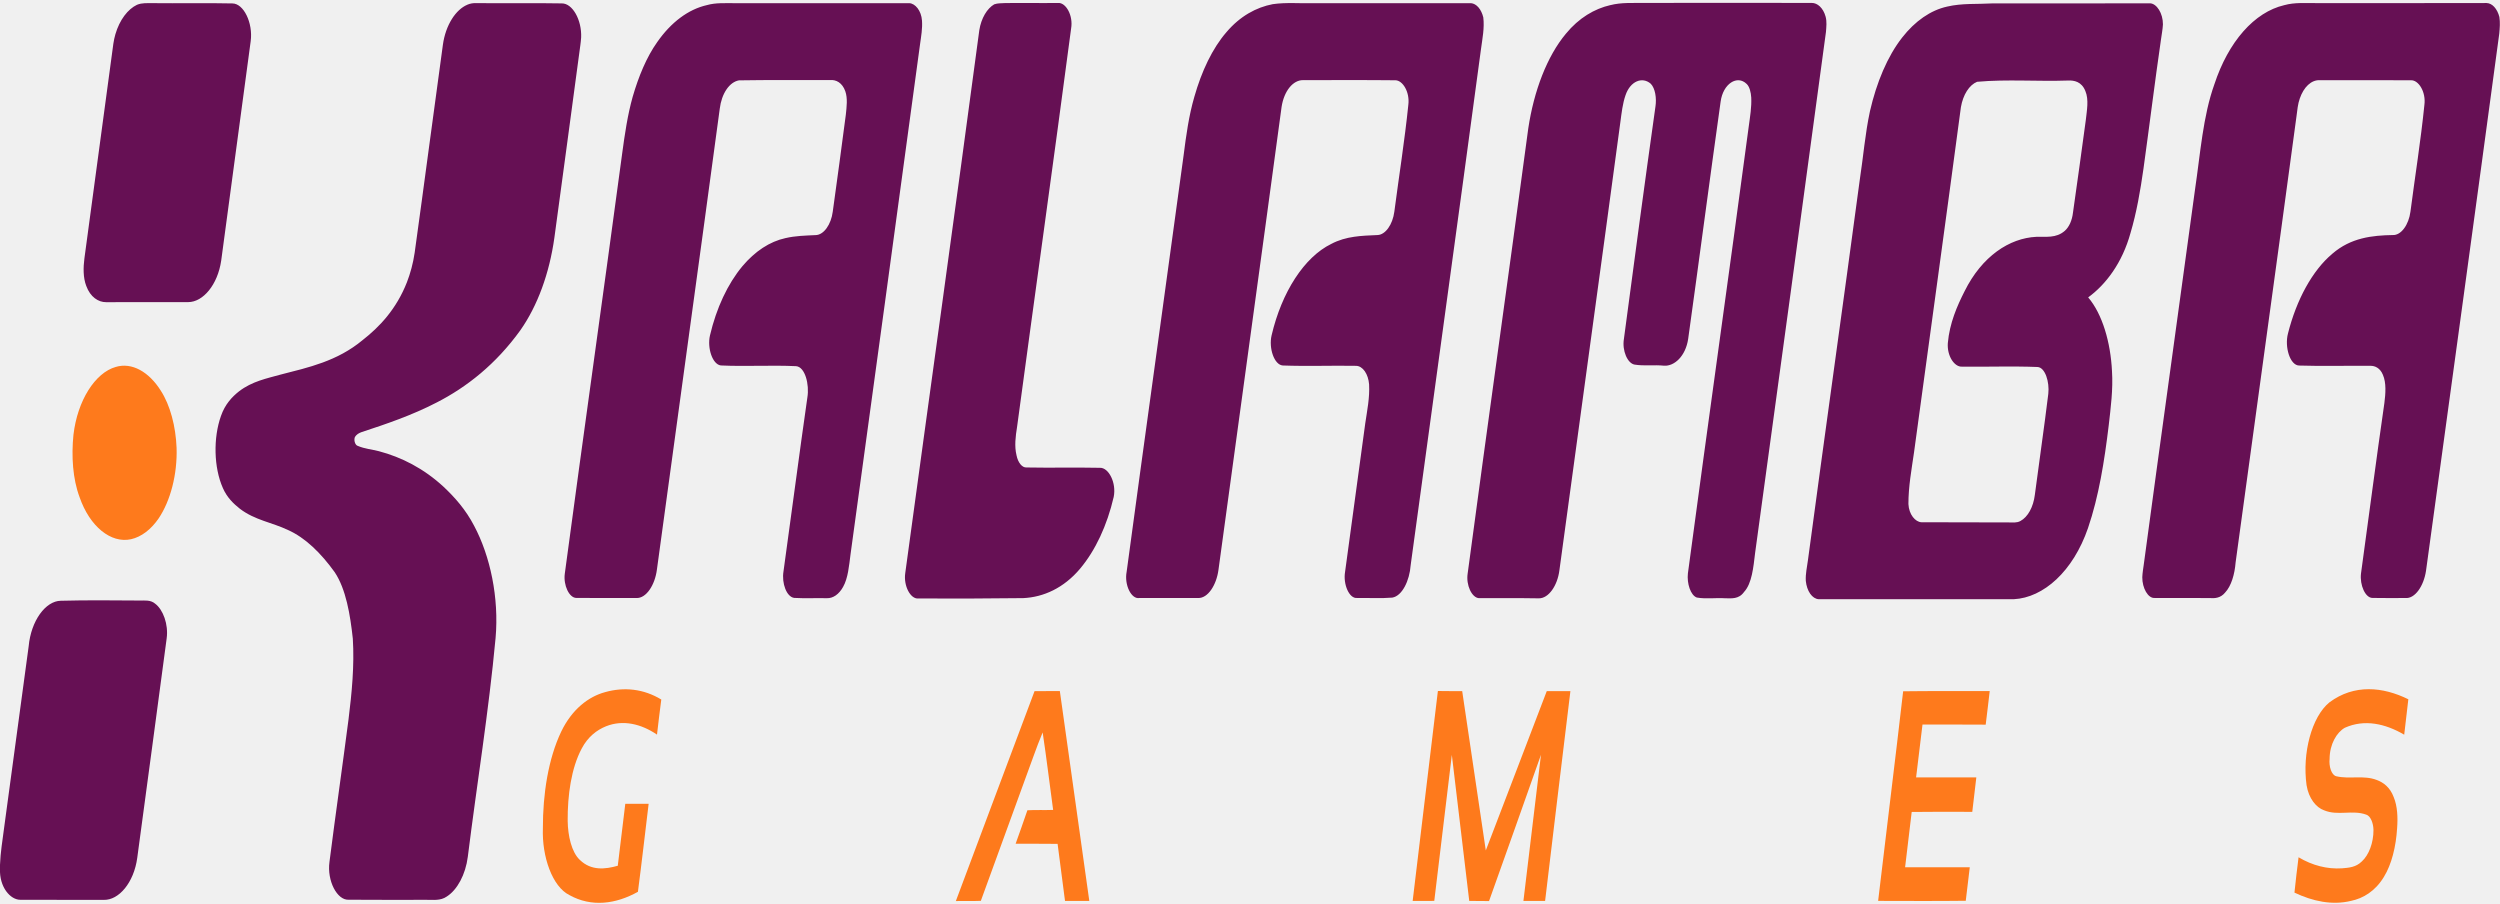
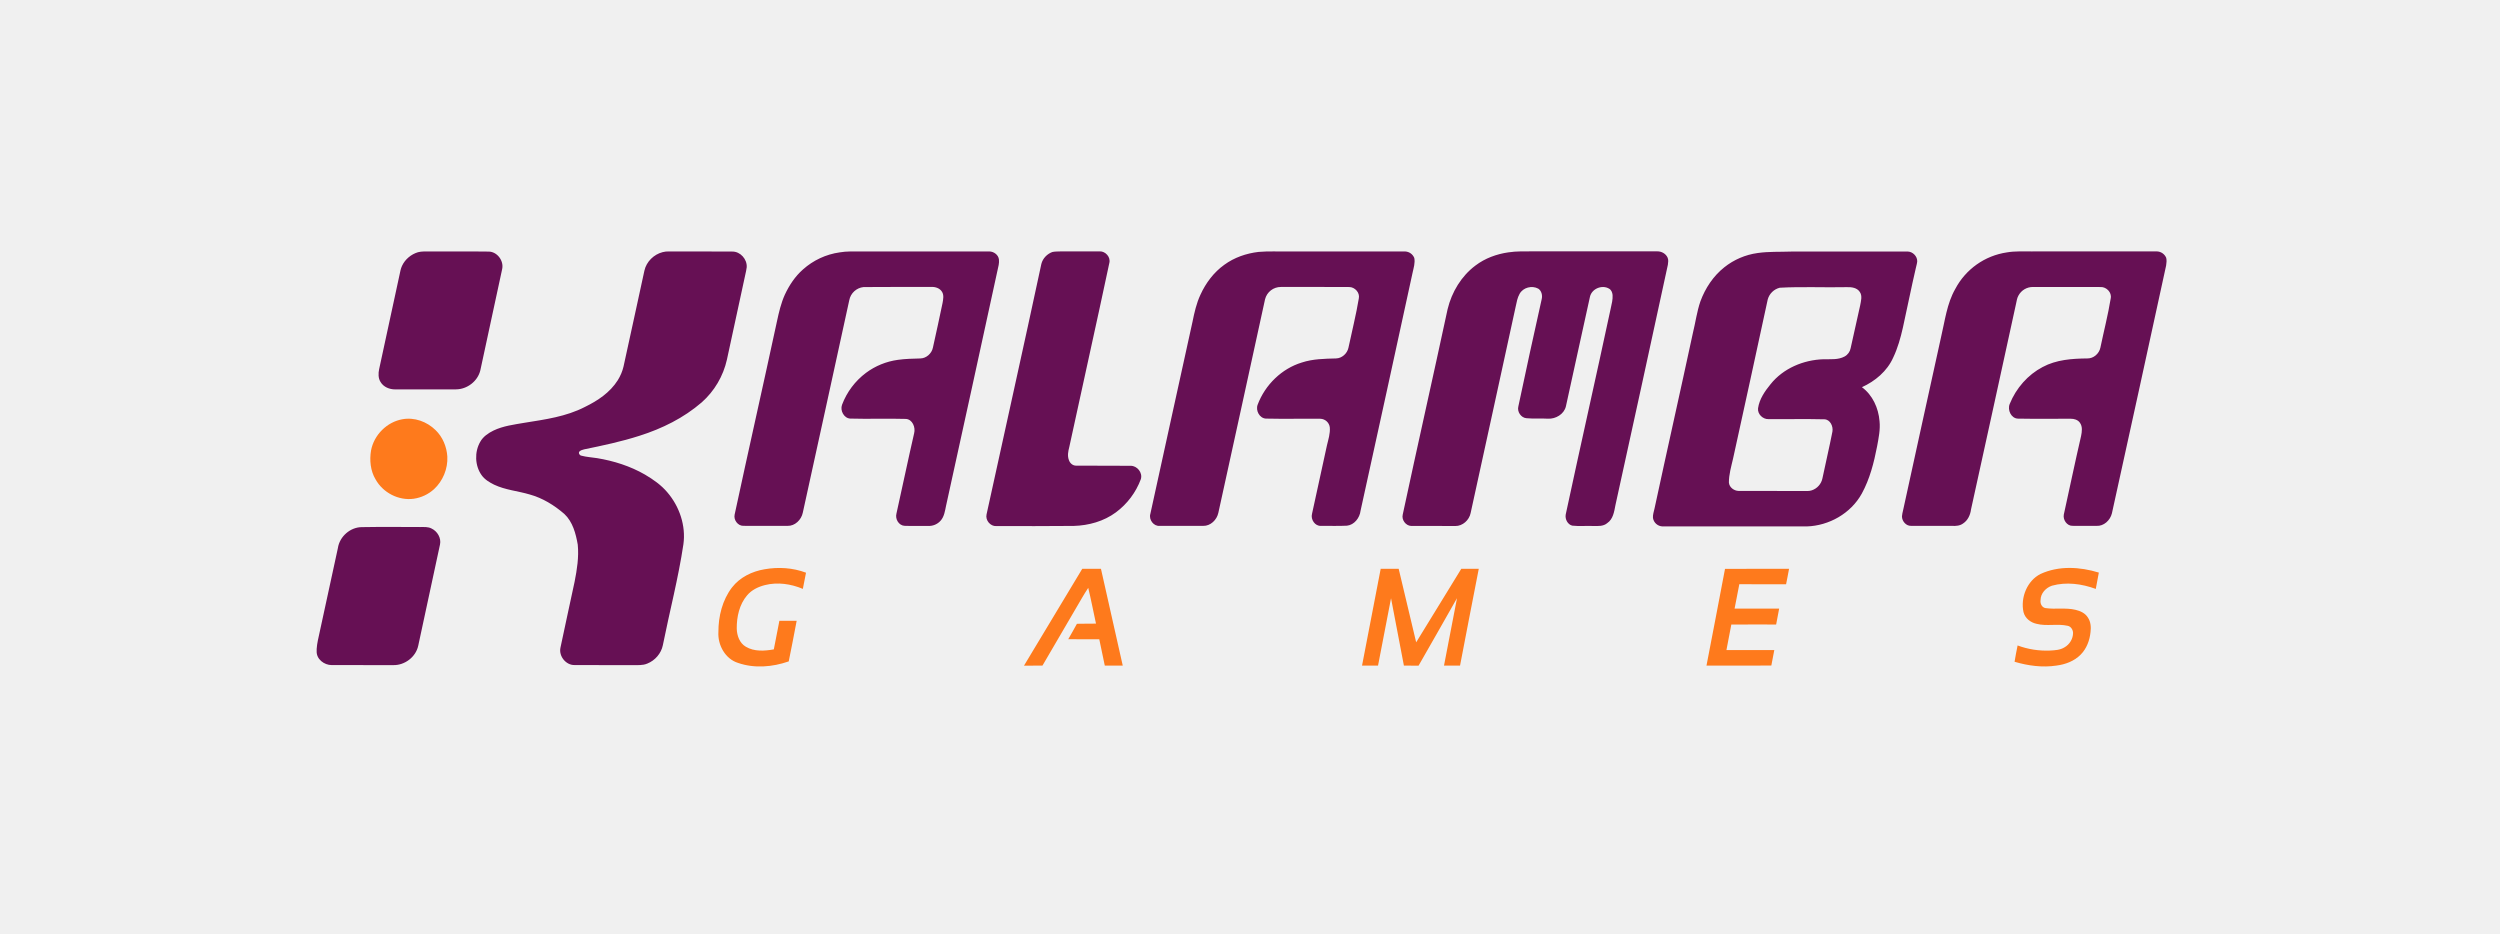
- <svg xmlns="http://www.w3.org/2000/svg" width="155" height="56" viewBox="0 0 155 56" fill="none">
-   <mask id="mask0_3_1210" style="mask-type:luminance" maskUnits="userSpaceOnUse" x="0" y="0" width="155" height="56">
-     <path d="M0 0H155V56H0V0Z" fill="white" />
-   </mask>
-   <g mask="url(#mask0_3_1210)">
-     <path d="M3.776 37.247C5.407 37.202 7.041 37.224 8.672 37.233C8.993 37.238 9.334 37.182 9.628 37.435C10.107 37.8 10.453 38.703 10.333 39.585C9.733 44.121 9.118 48.651 8.51 53.182C8.303 54.725 7.367 55.819 6.435 55.792C4.71 55.785 2.986 55.796 1.26 55.787C0.633 55.787 -0.045 54.992 2.26171e-05 53.863V53.617C0.029 52.848 0.154 52.105 0.251 51.354C0.764 47.591 1.271 43.828 1.778 40.065C1.923 38.49 2.825 37.256 3.774 37.247H3.776ZM141.611 0.323C142.291 0.132 142.983 0.202 143.668 0.193C147.166 0.193 150.663 0.197 154.161 0.188C154.333 0.19 154.501 0.273 154.643 0.427C154.786 0.582 154.897 0.8 154.962 1.055C155.014 1.391 154.986 1.741 154.955 2.079C153.46 13.189 151.931 24.288 150.413 35.388C150.272 36.333 149.729 37.135 149.125 37.077C148.45 37.077 147.772 37.086 147.095 37.072C146.647 37.072 146.299 36.272 146.381 35.562C146.866 32.041 147.323 28.511 147.83 24.998C147.904 24.418 147.962 23.735 147.736 23.229C147.563 22.812 147.243 22.673 146.955 22.68C145.486 22.667 144.016 22.712 142.547 22.664C141.976 22.651 141.637 21.504 141.853 20.682C142.385 18.57 143.371 16.769 144.604 15.732C145.757 14.735 147.082 14.594 148.357 14.573C148.867 14.594 149.342 13.942 149.448 13.12C149.734 10.918 150.086 8.734 150.312 6.507C150.421 5.694 149.944 4.946 149.47 4.977C147.582 4.962 145.694 4.977 143.807 4.971C143.558 4.964 143.313 5.066 143.098 5.266C142.884 5.466 142.707 5.757 142.587 6.106C142.465 6.442 142.431 6.841 142.381 7.22C141.142 16.442 139.859 25.65 138.608 34.87C138.549 35.609 138.34 36.337 137.95 36.747C137.682 37.07 137.343 37.106 137.024 37.079C135.882 37.072 134.74 37.079 133.599 37.074C133.181 37.115 132.815 36.461 132.822 35.784C132.834 35.515 132.878 35.255 132.915 34.993C133.958 27.225 135.044 19.475 136.097 11.709C136.422 9.518 136.584 7.197 137.292 5.224C137.722 3.92 138.336 2.797 139.087 1.945C139.837 1.094 140.702 0.538 141.611 0.323ZM122.581 5.071C122.342 5.167 122.122 5.364 121.946 5.64C121.769 5.917 121.641 6.264 121.576 6.646C120.625 13.787 119.639 20.915 118.669 28.052C118.518 29.104 118.321 30.157 118.322 31.25C118.353 31.904 118.75 32.357 119.122 32.379C120.939 32.395 122.754 32.375 124.571 32.391C124.803 32.386 125.043 32.429 125.268 32.301C125.492 32.181 125.693 31.968 125.85 31.684C126.007 31.399 126.114 31.053 126.16 30.681C126.431 28.589 126.74 26.511 126.995 24.412C127.076 23.697 126.807 22.779 126.325 22.754C124.761 22.691 123.196 22.752 121.633 22.732C121.171 22.754 120.707 22.066 120.765 21.269C120.876 20.035 121.332 18.986 121.805 18.055C122.882 15.886 124.582 14.766 126.248 14.683C126.84 14.661 127.474 14.786 128.017 14.312C128.148 14.197 128.261 14.037 128.349 13.844C128.436 13.65 128.496 13.428 128.523 13.194C128.795 11.281 129.062 9.363 129.32 7.444C129.383 6.857 129.52 6.174 129.291 5.64C129.058 5.058 128.594 4.973 128.209 4.993C126.333 5.06 124.454 4.903 122.581 5.071ZM120.724 0.408C121.653 0.19 122.594 0.267 123.528 0.211C126.79 0.206 130.051 0.217 133.313 0.206C133.719 0.229 134.104 0.822 134.102 1.512C134.086 1.826 134.023 2.128 133.983 2.435C133.596 5.101 133.267 7.784 132.896 10.454C132.702 11.823 132.466 13.189 132.089 14.453C131.58 16.296 130.567 17.638 129.467 18.438C130.352 19.477 130.858 21.238 130.943 23.007C131.017 24.145 130.865 25.274 130.739 26.385C130.475 28.58 130.126 30.78 129.457 32.738C128.534 35.426 126.694 37.059 124.855 37.151H112.753C112.56 37.137 112.375 37.016 112.23 36.809C112.085 36.602 111.99 36.32 111.96 36.013C111.935 35.574 112.038 35.155 112.092 34.733C113.144 26.871 114.25 19.031 115.303 11.169C115.522 9.746 115.638 8.279 115.937 6.895C116.344 5.119 117.021 3.494 117.931 2.332C118.737 1.299 119.702 0.634 120.724 0.408ZM99.844 0.318C100.528 0.143 101.222 0.193 101.912 0.182C105.385 0.17 108.856 0.179 112.329 0.182C112.675 0.175 113.041 0.488 113.188 1.033C113.272 1.331 113.234 1.669 113.209 1.982C111.762 12.757 110.286 23.525 108.816 34.29C108.712 35.161 108.62 36.176 108.133 36.7C107.803 37.164 107.347 37.097 106.944 37.092C106.364 37.054 105.78 37.151 105.2 37.047C104.815 36.904 104.579 36.172 104.65 35.547C105.886 26.293 107.192 17.062 108.427 7.804C108.503 7.229 108.605 6.644 108.577 6.048C108.557 5.719 108.472 5.369 108.292 5.204C107.711 4.632 106.83 5.183 106.679 6.301C105.992 11.202 105.348 16.119 104.666 21.018C104.504 22.093 103.803 22.716 103.171 22.673C102.563 22.608 101.954 22.703 101.348 22.606C100.905 22.535 100.56 21.733 100.683 21.011C101.318 16.202 101.965 11.397 102.638 6.604C102.716 6.097 102.627 5.477 102.347 5.192C101.824 4.735 101.08 5.027 100.784 5.9C100.602 6.413 100.539 7.005 100.462 7.576C99.22 16.84 97.935 26.092 96.684 35.352C96.562 36.324 96.005 37.108 95.405 37.097C94.167 37.072 92.93 37.097 91.693 37.086C91.253 37.056 90.883 36.275 90.995 35.558C92.224 26.349 93.521 17.163 94.754 7.954C95.102 5.64 95.914 3.492 97.086 2.09C97.892 1.107 98.859 0.544 99.844 0.316V0.318ZM78.912 0.258C79.768 0.134 80.631 0.224 81.49 0.197H91.203C91.369 0.211 91.529 0.301 91.664 0.457C91.799 0.612 91.903 0.827 91.964 1.075C92.045 1.734 91.908 2.392 91.823 3.031C90.39 13.707 88.914 24.367 87.462 35.036C87.392 36.013 86.93 36.951 86.323 37.052C85.596 37.112 84.87 37.065 84.144 37.074C83.651 37.133 83.264 36.223 83.394 35.459C83.816 32.391 84.224 29.322 84.645 26.253C84.761 25.46 84.929 24.66 84.884 23.831C84.859 23.517 84.764 23.228 84.617 23.017C84.47 22.806 84.28 22.687 84.083 22.682C82.563 22.655 81.046 22.718 79.526 22.66C79 22.615 78.652 21.585 78.839 20.792C79.468 18.104 80.867 15.94 82.534 15.125C83.461 14.632 84.443 14.616 85.408 14.573C85.897 14.556 86.345 13.922 86.448 13.129C86.737 10.918 87.088 8.727 87.317 6.494C87.414 5.717 86.977 4.989 86.523 4.977C84.612 4.955 82.702 4.971 80.79 4.968C80.485 4.965 80.188 5.126 79.946 5.426C79.705 5.725 79.533 6.147 79.459 6.622C78.17 16.195 76.845 25.751 75.546 35.323C75.421 36.277 74.886 37.101 74.281 37.077C73.067 37.074 71.854 37.081 70.642 37.077C70.137 37.166 69.697 36.252 69.851 35.455C71.011 26.846 72.215 18.252 73.381 9.65C73.538 8.405 73.712 7.155 74.048 6.006C74.496 4.424 75.169 2.995 76.038 1.996C76.881 1.001 77.89 0.453 78.912 0.258ZM61.641 0.269C61.865 0.186 62.096 0.211 62.323 0.19C63.417 0.175 64.512 0.199 65.606 0.184C66.083 0.15 66.548 0.959 66.41 1.761C65.321 10.008 64.166 18.236 63.057 26.477C62.965 27.046 62.885 27.664 63.025 28.231C63.112 28.668 63.364 29.006 63.648 28.983C65.163 29.013 66.679 28.972 68.194 29.004C68.733 28.981 69.228 29.927 69.05 30.809C68.639 32.581 67.916 34.125 66.97 35.253C65.95 36.467 64.687 37.025 63.443 37.083C61.275 37.112 59.107 37.115 56.938 37.106C56.453 37.155 56.011 36.328 56.125 35.535C57.65 24.313 59.22 13.106 60.717 1.873C60.834 1.122 61.206 0.52 61.64 0.269H61.641ZM43.823 0.318C44.389 0.157 44.964 0.202 45.536 0.197C49.15 0.202 52.764 0.197 56.378 0.197C56.738 0.213 57.121 0.652 57.163 1.277C57.199 1.767 57.111 2.249 57.046 2.719C55.624 13.277 54.173 23.82 52.733 34.368C52.641 35.072 52.58 35.849 52.269 36.393C52.143 36.618 51.989 36.796 51.816 36.916C51.643 37.036 51.457 37.094 51.269 37.088C50.593 37.072 49.916 37.11 49.241 37.07C48.771 37.012 48.454 36.163 48.577 35.423C49.076 31.833 49.543 28.229 50.057 24.642C50.192 23.838 49.916 22.747 49.358 22.703C47.804 22.629 46.249 22.732 44.694 22.658C44.176 22.599 43.839 21.582 44.017 20.801C44.418 19.094 45.114 17.605 46.024 16.511C46.808 15.577 47.726 14.976 48.694 14.764C49.317 14.618 49.946 14.607 50.573 14.576C51.072 14.567 51.53 13.922 51.632 13.117C51.904 11.115 52.186 9.115 52.442 7.105C52.491 6.63 52.563 6.095 52.407 5.654C52.221 5.125 51.829 4.933 51.481 4.964C49.593 4.977 47.705 4.948 45.817 4.982C45.528 5.032 45.256 5.23 45.041 5.546C44.827 5.862 44.681 6.28 44.625 6.738C43.344 16.265 42.022 25.778 40.73 35.303C40.609 36.275 40.063 37.11 39.45 37.077C38.212 37.072 36.974 37.083 35.735 37.072C35.291 37.072 34.921 36.286 35.017 35.571C36.179 26.885 37.407 18.225 38.571 9.543C38.732 8.342 38.909 7.132 39.223 6.012C39.593 4.735 40.089 3.537 40.745 2.614C41.606 1.377 42.679 0.578 43.823 0.318ZM28.981 0.289C29.157 0.215 29.337 0.188 29.517 0.193C31.288 0.215 33.06 0.177 34.83 0.211C35.489 0.199 36.076 1.228 36.031 2.321C36.01 2.657 35.953 2.986 35.911 3.32C35.406 7.128 34.885 10.929 34.372 14.735C34.062 16.956 33.324 18.965 32.262 20.476C30.747 22.579 28.933 24.008 27.054 24.965C25.535 25.749 23.972 26.28 22.411 26.793C22.263 26.851 22.104 26.92 21.996 27.115C21.926 27.341 22.038 27.608 22.18 27.644C22.612 27.83 23.06 27.861 23.497 27.976C24.892 28.345 26.266 29.04 27.505 30.184C28.199 30.838 28.873 31.593 29.398 32.603C30.394 34.476 30.946 37.056 30.726 39.554C30.302 44.124 29.569 48.59 29.005 53.113C28.865 54.233 28.344 55.173 27.706 55.581C27.305 55.861 26.864 55.783 26.441 55.789C24.832 55.787 23.222 55.798 21.613 55.783C20.901 55.821 20.267 54.609 20.427 53.44C20.803 50.487 21.227 47.549 21.609 44.599C21.812 42.959 21.978 41.277 21.875 39.599C21.714 38.111 21.451 36.526 20.752 35.477C19.904 34.297 18.927 33.334 17.852 32.859C16.863 32.386 15.813 32.258 14.87 31.541C14.478 31.228 14.081 30.856 13.819 30.26C13.252 28.988 13.216 27.144 13.701 25.787C13.949 25.07 14.383 24.607 14.821 24.262C15.634 23.639 16.533 23.466 17.407 23.222C19.129 22.779 20.903 22.4 22.481 21.087C23.541 20.261 24.577 19.159 25.229 17.501C25.445 16.941 25.613 16.323 25.708 15.676C26.305 11.382 26.867 7.074 27.459 2.778C27.626 1.555 28.258 0.589 28.981 0.291V0.289ZM8.492 0.298C8.803 0.168 9.127 0.199 9.445 0.195C11.097 0.215 12.751 0.175 14.404 0.213C15.102 0.208 15.694 1.416 15.543 2.551C14.939 7.09 14.319 11.623 13.714 16.16C13.495 17.658 12.59 18.727 11.675 18.731C9.976 18.738 8.276 18.727 6.577 18.735C6.106 18.74 5.6 18.422 5.348 17.727C5.151 17.224 5.158 16.585 5.234 16.016C5.806 11.783 6.376 7.549 6.946 3.315C7 2.912 7.042 2.498 7.154 2.124C7.415 1.232 7.923 0.569 8.492 0.298Z" fill="#661054" />
-     <path d="M117.995 42.86C119.784 42.834 121.573 42.858 123.362 42.847C123.289 43.541 123.193 44.233 123.113 44.928C121.808 44.914 120.501 44.928 119.195 44.919L118.798 48.198H122.532C122.444 48.908 122.362 49.623 122.281 50.335C121.03 50.331 119.777 50.324 118.525 50.342C118.392 51.484 118.25 52.627 118.116 53.769L122.126 53.771C122.039 54.464 121.958 55.156 121.877 55.848C120.066 55.87 118.255 55.859 116.444 55.855C116.955 51.522 117.496 47.197 117.995 42.86ZM87.585 55.857C88.103 51.518 88.626 47.181 89.149 42.842C89.651 42.858 90.153 42.842 90.656 42.849C91.144 46.142 91.637 49.435 92.12 52.727C93.374 49.43 94.648 46.153 95.899 42.851C96.388 42.851 96.876 42.847 97.365 42.851C96.832 47.184 96.318 51.522 95.796 55.859H94.452C94.815 52.837 95.183 49.818 95.541 46.794C94.466 49.818 93.406 52.853 92.321 55.866C91.911 55.859 91.502 55.859 91.093 55.857C90.734 52.84 90.371 49.822 90.014 46.803C89.649 49.818 89.288 52.837 88.925 55.855C88.478 55.864 88.032 55.857 87.585 55.857ZM59.262 55.866C60.883 51.522 62.518 47.19 64.142 42.851C64.664 42.851 65.188 42.851 65.71 42.845C66.319 47.184 66.929 51.52 67.537 55.859H66.031C65.878 54.679 65.72 53.498 65.571 52.32C64.703 52.304 63.835 52.32 62.969 52.311C63.211 51.617 63.466 50.938 63.698 50.237C64.229 50.205 64.762 50.237 65.294 50.214C65.076 48.615 64.885 47.002 64.645 45.41C64.244 46.364 63.905 47.392 63.533 48.377C62.626 50.868 61.715 53.357 60.812 55.852C60.295 55.875 59.778 55.85 59.262 55.866ZM144.425 43.546C145.96 42.403 147.735 42.576 149.317 43.355C149.237 44.09 149.148 44.82 149.061 45.551C147.892 44.863 146.594 44.576 145.383 45.12C144.883 45.396 144.438 46.135 144.435 47.051C144.385 47.513 144.548 48.05 144.844 48.127C145.676 48.324 146.531 48.044 147.356 48.357C147.761 48.507 148.18 48.805 148.408 49.417C148.644 49.981 148.672 50.7 148.62 51.361C148.551 52.477 148.286 53.588 147.797 54.376C147.258 55.261 146.511 55.698 145.773 55.852C144.597 56.141 143.393 55.882 142.256 55.342C142.333 54.609 142.416 53.879 142.511 53.151C143.372 53.662 144.287 53.895 145.204 53.836C145.623 53.8 146.069 53.776 146.44 53.402C146.862 53.021 147.158 52.264 147.156 51.458C147.148 51.032 146.975 50.593 146.712 50.51C145.849 50.192 144.953 50.599 144.093 50.239C143.604 50.069 143.138 49.506 143.006 48.675C142.735 46.706 143.318 44.446 144.425 43.546ZM37.525 42.91C38.682 42.585 39.894 42.699 41 43.371C40.905 44.092 40.818 44.818 40.734 45.546C39.741 44.874 38.623 44.61 37.57 45.031C37.007 45.259 36.449 45.676 36.062 46.417C35.417 47.629 35.185 49.307 35.196 50.891C35.209 51.825 35.438 52.837 35.95 53.314C36.66 54 37.524 53.895 38.302 53.677C38.461 52.396 38.612 51.112 38.768 49.834H40.216C39.994 51.655 39.789 53.478 39.551 55.292C38.189 56.052 36.675 56.262 35.297 55.492C34.249 54.97 33.593 53.122 33.659 51.352C33.653 49.233 33.992 47.047 34.793 45.365C35.46 43.976 36.488 43.187 37.525 42.91ZM7.177 22.75C8.18 22.447 9.24 23.059 9.969 24.221C10.558 25.133 10.896 26.439 10.948 27.767C11.001 29.402 10.571 31.049 9.838 32.138C9.36 32.836 8.763 33.287 8.123 33.432C6.877 33.706 5.562 32.642 4.935 30.827C4.505 29.685 4.421 28.267 4.554 26.961C4.799 24.837 5.9 23.108 7.179 22.75H7.177Z" fill="#FE7A1C" />
+ <svg xmlns="http://www.w3.org/2000/svg" fill="none" viewBox="0 0 150 56" id="providers--kalamba">
+   <g clip-path="url(#gvclip0_7301_43121)">
+     <path d="M21.704 31.628c1.168-.02 2.338-.01 3.506-.006.23.002.474-.023.685.09.343.163.591.566.505.96-.43 2.025-.87 4.047-1.306 6.07-.148.689-.818 1.177-1.486 1.165-1.235-.003-2.47.002-3.706-.002-.449 0-.934-.355-.902-.859v-.11c.021-.343.11-.675.18-1.01.367-1.68.73-3.36 1.093-5.04.104-.703.75-1.254 1.43-1.258zm98.708-16.484c.487-.085.982-.054 1.473-.058 2.505 0 5.009.002 7.514-.002a.625.625 0 01.574.387c.037.15.017.306-.005.457-1.071 4.96-2.166 9.915-3.253 14.87-.101.422-.49.78-.922.754-.484 0-.969.004-1.454-.002-.321 0-.57-.357-.511-.674.347-1.572.674-3.148 1.037-4.716.053-.259.095-.564-.067-.79-.124-.186-.353-.248-.559-.245-1.052-.006-2.105.014-3.157-.007-.409-.006-.652-.518-.497-.885.381-.943 1.087-1.747 1.97-2.21.826-.445 1.775-.508 2.688-.517.365.009.705-.282.781-.649.205-.983.457-1.958.619-2.952.078-.363-.264-.697-.603-.683-1.352-.007-2.704 0-4.056-.003a.977.977 0 00-.873.507c-.088.15-.112.328-.148.497-.887 4.117-1.806 8.228-2.702 12.344-.042.33-.192.655-.471.838-.192.144-.435.16-.663.148-.818-.003-1.636 0-2.453-.002-.299.018-.561-.274-.556-.576.008-.12.04-.236.066-.353.747-3.468 1.525-6.928 2.279-10.395.233-.978.349-2.014.856-2.895a4.19 4.19 0 013.093-2.188zm-13.628 2.12a.997.997 0 00-.72.703c-.681 3.188-1.387 6.37-2.082 9.556-.108.47-.249.94-.248 1.428.022.292.306.494.573.504 1.301.007 2.601-.002 3.902.005.166-.002.338.017.499-.04a.962.962 0 00.639-.723c.194-.934.415-1.862.598-2.799.058-.319-.135-.729-.48-.74-1.12-.028-2.241-.001-3.36-.01-.331.01-.663-.297-.622-.653.08-.551.406-1.019.745-1.435.771-.968 1.989-1.468 3.182-1.505.424-.01.878.046 1.267-.166a.72.72 0 00.362-.499c.195-.854.386-1.71.571-2.567.045-.262.143-.567-.021-.805-.167-.26-.499-.298-.775-.289-1.343.03-2.689-.04-4.03.035zm-1.33-2.082c.665-.097 1.339-.063 2.008-.088 2.336-.002 4.671.003 7.007-.002.291.01.567.275.565.583-.011.14-.056.275-.085.412-.277 1.19-.513 2.388-.778 3.58-.139.611-.308 1.221-.578 1.785-.365.823-1.09 1.422-1.878 1.779.634.464.996 1.25 1.057 2.04.053.508-.056 1.012-.146 1.508-.189.98-.439 1.962-.918 2.836-.661 1.2-1.979 1.929-3.296 1.97h-8.666a.601.601 0 01-.568-.508c-.018-.196.056-.383.094-.571.754-3.51 1.546-7.01 2.3-10.52.157-.635.24-1.29.454-1.908.291-.793.776-1.518 1.428-2.037a4.106 4.106 0 012-.859zm-14.953-.04c.49-.078.987-.056 1.481-.061 2.487-.005 4.973-.001 7.46 0 .248-.003.51.137.615.38.06.133.033.284.015.424-1.036 4.81-2.093 9.617-3.146 14.423-.074.389-.14.842-.489 1.076-.236.207-.563.177-.851.175-.416-.017-.834.026-1.249-.02-.276-.064-.445-.391-.394-.67.885-4.131 1.82-8.252 2.705-12.385.054-.257.127-.518.107-.784-.014-.147-.075-.303-.204-.377-.416-.255-1.047-.009-1.155.49-.492 2.188-.953 4.383-1.442 6.57-.116.48-.618.758-1.07.739-.436-.029-.872.013-1.306-.03-.317-.032-.564-.39-.476-.712.455-2.147.918-4.292 1.4-6.432.056-.226-.008-.503-.208-.63-.375-.204-.908-.074-1.12.316-.13.229-.175.493-.23.748-.89 4.136-1.81 8.266-2.706 12.4-.087.434-.486.784-.916.779-.886-.011-1.772 0-2.658-.005-.315-.013-.58-.362-.5-.682.88-4.111 1.809-8.212 2.692-12.323.249-1.033.831-1.992 1.67-2.618.577-.439 1.27-.69 1.975-.792zm-14.99-.027c.613-.055 1.231-.015 1.846-.027h6.956a.62.62 0 01.545.392c.058.294-.04.588-.101.873-1.026 4.766-2.083 9.525-3.123 14.288-.05.436-.381.855-.816.9-.52.027-1.04.006-1.56.01-.353.026-.63-.38-.537-.721.302-1.37.594-2.74.896-4.11.083-.354.203-.711.171-1.081a.588.588 0 00-.574-.513c-1.088-.012-2.175.016-3.263-.01-.377-.02-.626-.48-.492-.834.45-1.2 1.452-2.166 2.646-2.53.664-.22 1.367-.227 2.058-.246.35-.008.671-.291.745-.645.207-.987.458-1.965.622-2.962.07-.347-.243-.672-.568-.677-1.369-.01-2.737-.003-4.106-.004a.975.975 0 00-.953.738c-.923 4.274-1.872 8.54-2.802 12.813-.09.426-.473.794-.906.783-.87-.001-1.738.002-2.606 0-.362.04-.677-.368-.567-.724.831-3.843 1.693-7.68 2.528-11.52.113-.556.237-1.114.478-1.627.321-.706.803-1.344 1.425-1.79.604-.444 1.326-.689 2.058-.776zm-12.368.005c.16-.037.326-.026.488-.035.784-.007 1.568.004 2.351-.003.342-.015.675.346.576.704-.78 3.682-1.607 7.355-2.401 11.034-.066.254-.123.53-.023.783.062.195.243.346.446.336 1.085.013 2.171-.005 3.256.009.386-.01.74.412.613.806a4.375 4.375 0 01-1.49 1.984c-.73.542-1.635.791-2.526.817-1.552.013-3.105.014-4.658.01-.347.022-.664-.347-.582-.701 1.092-5.01 2.216-10.013 3.288-15.028.084-.335.35-.604.661-.716zm-12.76.022c.405-.072.817-.052 1.227-.054 2.588.002 5.176 0 7.764 0 .258.007.532.203.562.482.026.219-.037.434-.084.644-1.018 4.713-2.057 9.42-3.088 14.129-.066.314-.11.661-.333.904a.935.935 0 01-.716.31c-.484-.007-.969.01-1.452-.008-.337-.026-.564-.405-.476-.735.358-1.603.692-3.212 1.06-4.813.097-.359-.101-.846-.5-.866-1.113-.033-2.227.013-3.34-.02-.371-.026-.613-.48-.485-.829a4.277 4.277 0 011.437-1.915 4.148 4.148 0 011.912-.78c.446-.065.897-.07 1.346-.084.357-.004.685-.292.758-.651.195-.894.397-1.787.58-2.684.035-.212.087-.451-.025-.648-.133-.236-.414-.322-.663-.308-1.352.006-2.704-.007-4.056.008a.978.978 0 00-.854.784c-.917 4.253-1.864 8.5-2.789 12.752-.087.434-.478.807-.917.792-.886-.002-1.773.003-2.66-.002-.318 0-.583-.351-.514-.67.832-3.878 1.711-7.744 2.545-11.62.115-.536.242-1.076.467-1.576.265-.57.62-1.105 1.09-1.517a4.18 4.18 0 012.203-1.025zm-10.629-.013c.126-.033.255-.045.384-.043 1.268.01 2.537-.007 3.805.008.472-.005.892.454.86.942-.015.15-.056.297-.086.446-.362 1.7-.735 3.397-1.102 5.096a4.838 4.838 0 01-1.511 2.563c-1.085.939-2.384 1.577-3.73 2.004-1.088.35-2.207.587-3.325.816-.106.026-.22.057-.297.144-.05.101.03.22.132.236.309.083.63.097.943.148.999.165 1.983.475 2.87.986.497.292.98.629 1.356 1.08.713.836 1.108 1.988.951 3.103-.304 2.04-.829 4.034-1.233 6.053-.1.5-.473.92-.93 1.102-.287.125-.603.09-.906.093-1.152-.001-2.305.004-3.457-.003-.51.017-.964-.524-.85-1.046.27-1.318.573-2.63.847-3.947.145-.732.264-1.483.19-2.232-.115-.664-.303-1.372-.804-1.84-.607-.527-1.307-.957-2.077-1.169-.708-.211-1.46-.268-2.135-.588-.281-.14-.565-.306-.753-.572-.406-.568-.432-1.391-.084-1.997.177-.32.488-.527.802-.681.582-.278 1.226-.355 1.852-.464 1.233-.198 2.503-.367 3.633-.953.759-.369 1.501-.861 1.968-1.601.155-.25.275-.526.343-.815.428-1.917.83-3.84 1.254-5.758.12-.546.572-.977 1.09-1.11zm-14.673.004c.223-.058.455-.044.683-.046 1.183.009 2.367-.009 3.551.008.5-.002.924.537.816 1.044-.433 2.026-.877 4.05-1.31 6.075-.157.669-.805 1.146-1.46 1.148-1.217.003-2.434-.002-3.651.002-.337.002-.7-.14-.88-.45-.141-.225-.136-.51-.082-.764.41-1.89.818-3.78 1.226-5.67.039-.18.069-.365.149-.532.187-.398.55-.694.957-.815z" fill="#661054" />
+     <path d="M103.5 34.134c1.281-.012 2.562-.001 3.843-.006-.052.31-.121.619-.178.929-.935-.006-1.871 0-2.806-.004l-.284 1.464h2.674c-.063.317-.122.636-.18.954-.896-.002-1.793-.005-2.69.003-.095.51-.197 1.02-.293 1.53l2.872.001c-.062.309-.12.618-.178.927-1.297.01-2.594.005-3.891.003.366-1.934.753-3.864 1.111-5.8zm-21.778 5.802c.371-1.937.746-3.873 1.12-5.81.36.007.719 0 1.079.003.35 1.47.703 2.94 1.049 4.41.898-1.472 1.81-2.935 2.706-4.409.35 0 .7-.002 1.05 0-.382 1.934-.75 3.871-1.124 5.807h-.962c.26-1.349.523-2.697.78-4.047-.77 1.35-1.529 2.705-2.306 4.05-.294-.003-.587-.003-.88-.004-.257-1.347-.517-2.694-.772-4.042-.262 1.346-.52 2.694-.78 4.041-.32.004-.64 0-.96 0zm-20.283.004c1.161-1.939 2.332-3.873 3.495-5.81.374 0 .749 0 1.123-.003.436 1.937.873 3.873 1.308 5.81h-1.078c-.11-.527-.223-1.054-.33-1.58-.621-.007-1.243 0-1.863-.004.173-.31.356-.613.522-.926.38-.014.762 0 1.143-.01-.156-.714-.293-1.434-.465-2.145-.287.426-.53.885-.796 1.325-.65 1.112-1.302 2.223-1.949 3.337-.37.01-.74-.001-1.11.006zm60.988-5.5c1.099-.51 2.37-.433 3.503-.085-.057.328-.121.654-.183.98-.837-.307-1.767-.435-2.634-.192-.358.123-.677.453-.679.862-.036.206.081.446.293.48.596.088 1.208-.037 1.799.103.29.067.59.2.753.473.169.252.189.573.152.868-.049.498-.239.994-.589 1.346-.386.395-.921.59-1.45.659-.842.129-1.704.013-2.518-.228.055-.327.114-.653.182-.978a4.986 4.986 0 001.929.306c.3-.016.619-.027.885-.194.302-.17.514-.508.513-.868-.006-.19-.13-.386-.318-.423-.618-.142-1.26.04-1.876-.121-.35-.076-.684-.327-.778-.698-.194-.879.223-1.888 1.016-2.29zm-76.554-.284c.828-.145 1.696-.094 2.488.206-.068.322-.13.646-.19.971-.711-.3-1.512-.418-2.266-.23-.403.102-.803.288-1.08.619-.462.541-.628 1.29-.62 1.997.009.417.173.869.54 1.082.508.306 1.127.259 1.684.162.114-.572.222-1.145.334-1.716H47.8c-.159.813-.306 1.627-.476 2.437-.976.339-2.06.433-3.047.089-.75-.233-1.22-1.058-1.173-1.848-.004-.946.239-1.922.812-2.673.478-.62 1.214-.972 1.957-1.096zm-21.733-9c.718-.135 1.477.138 1.999.657.422.407.664.99.701 1.583.038.73-.27 1.465-.795 1.951a2.3 2.3 0 01-1.228.578c-.892.122-1.834-.353-2.283-1.163-.308-.51-.368-1.143-.273-1.726.176-.948.964-1.72 1.88-1.88z" fill="#FE7A1C" />
  </g>
</svg>
